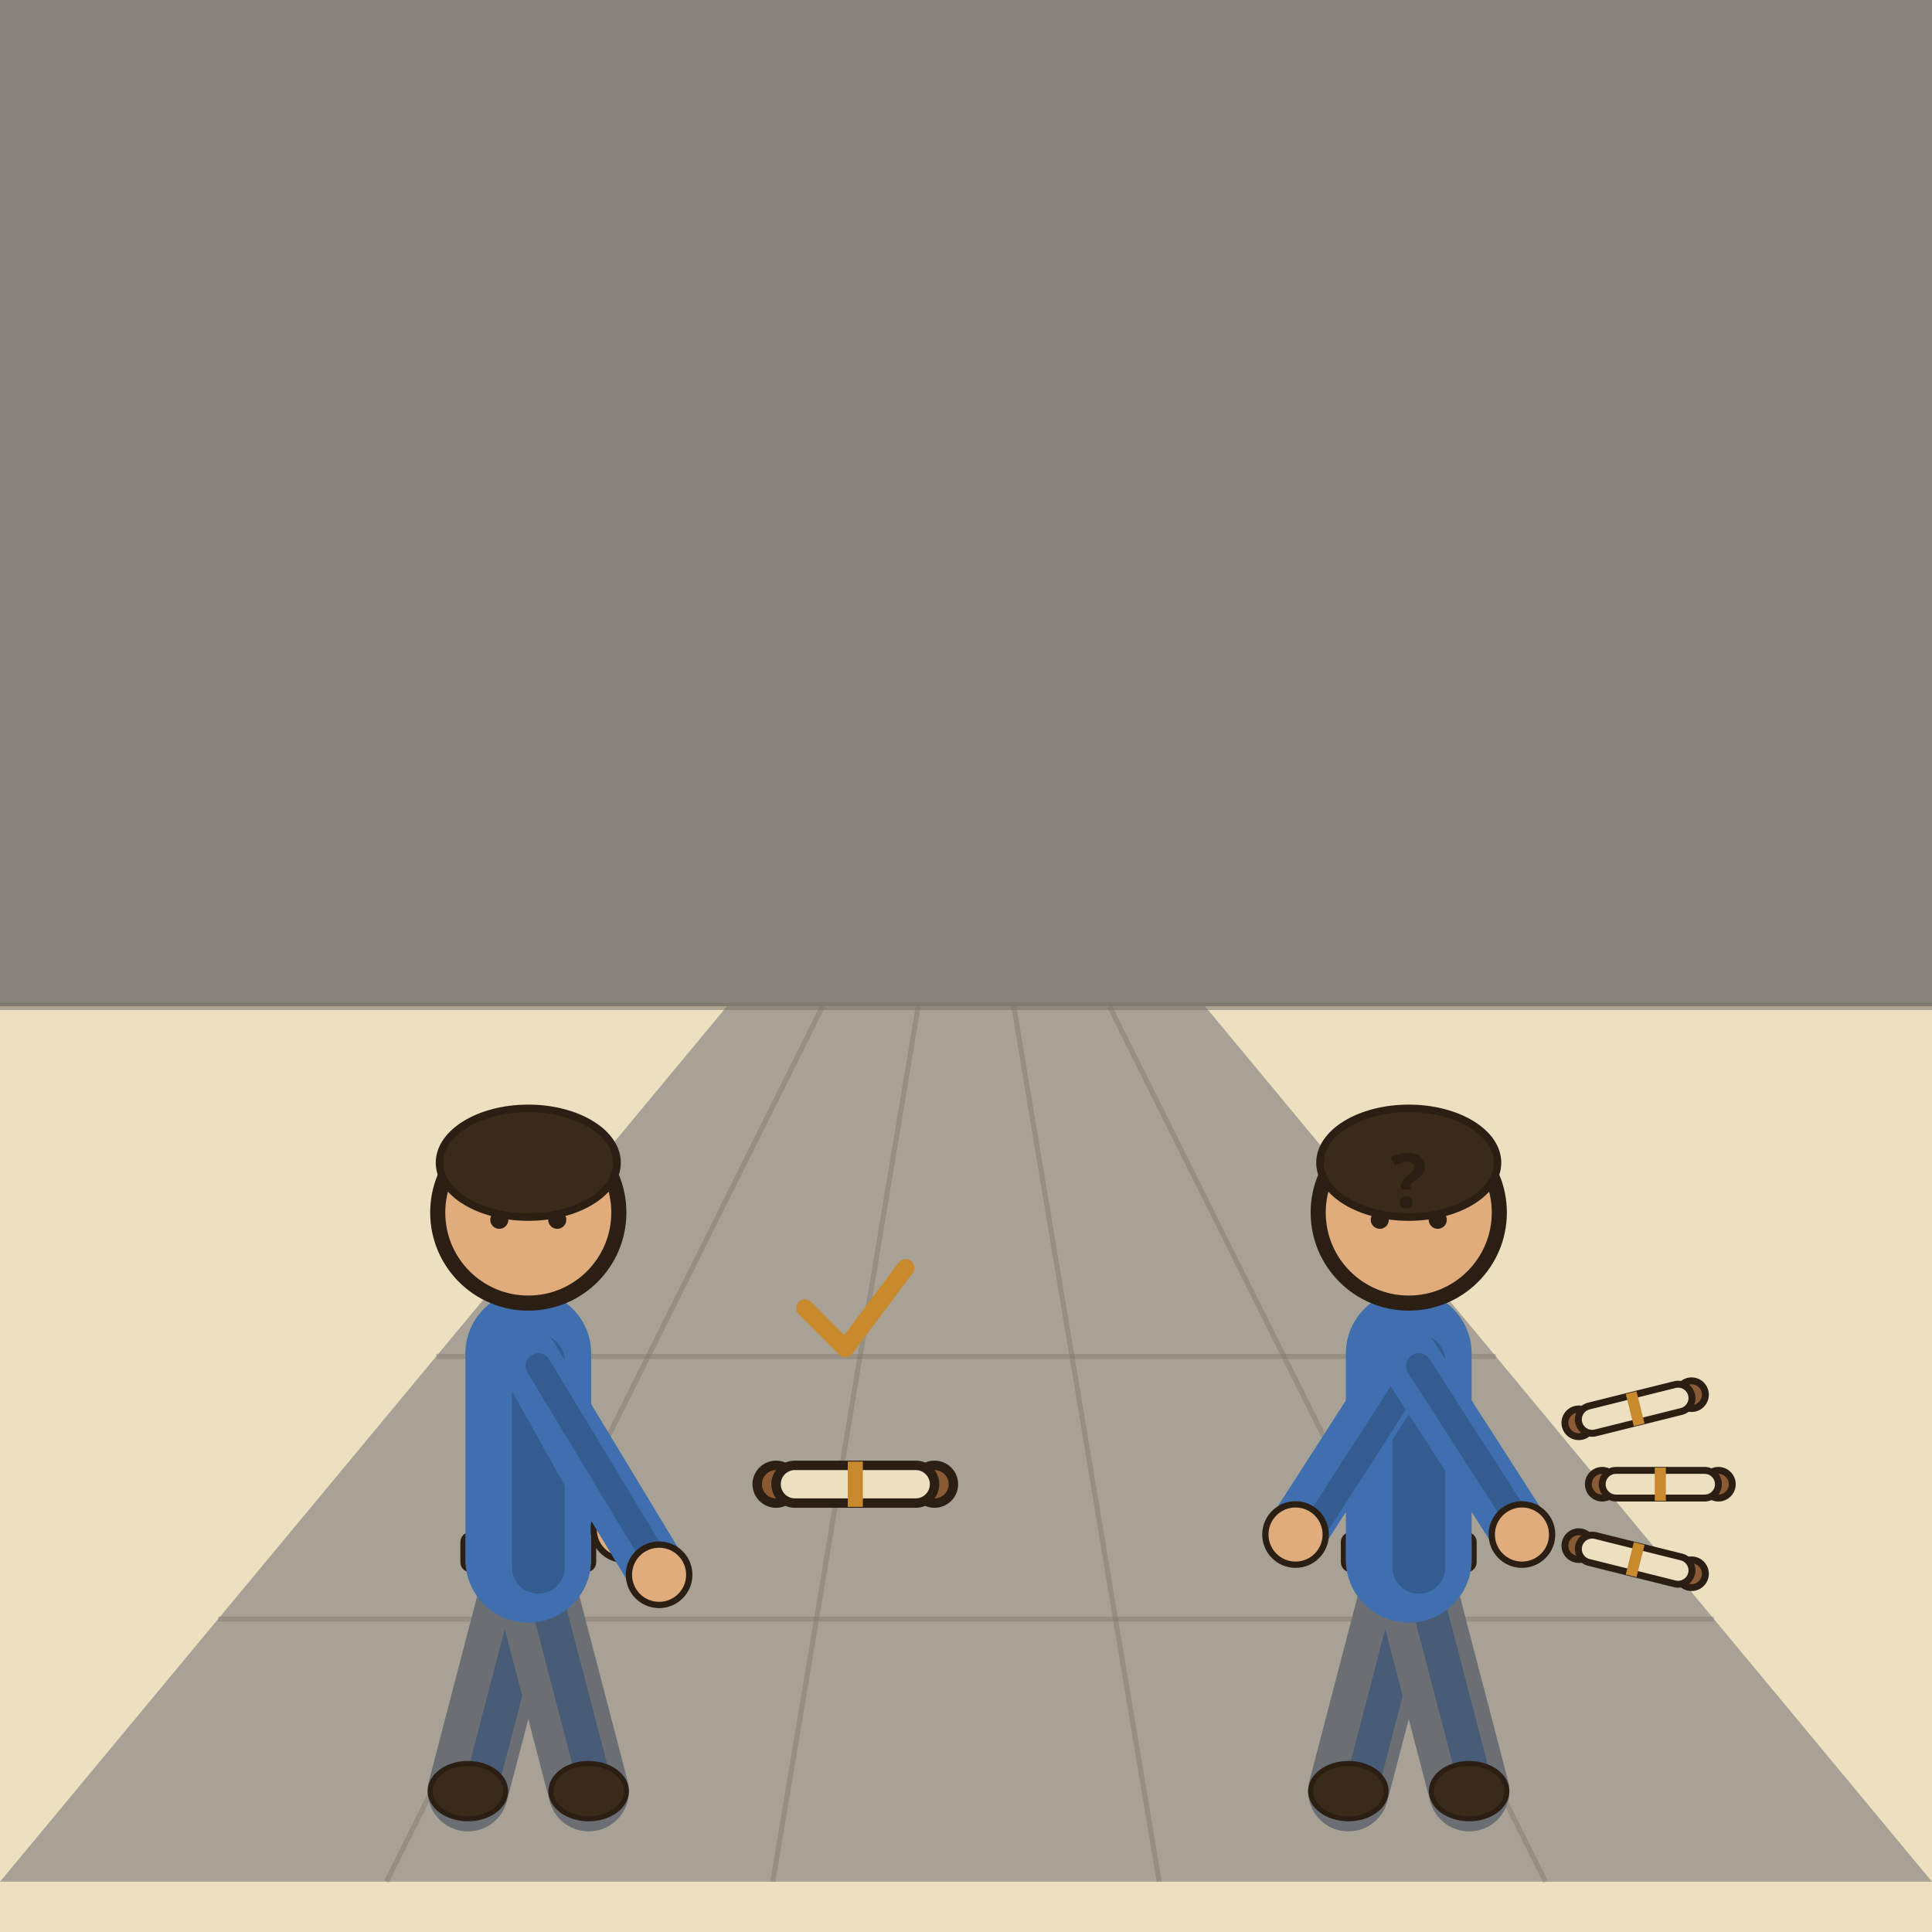
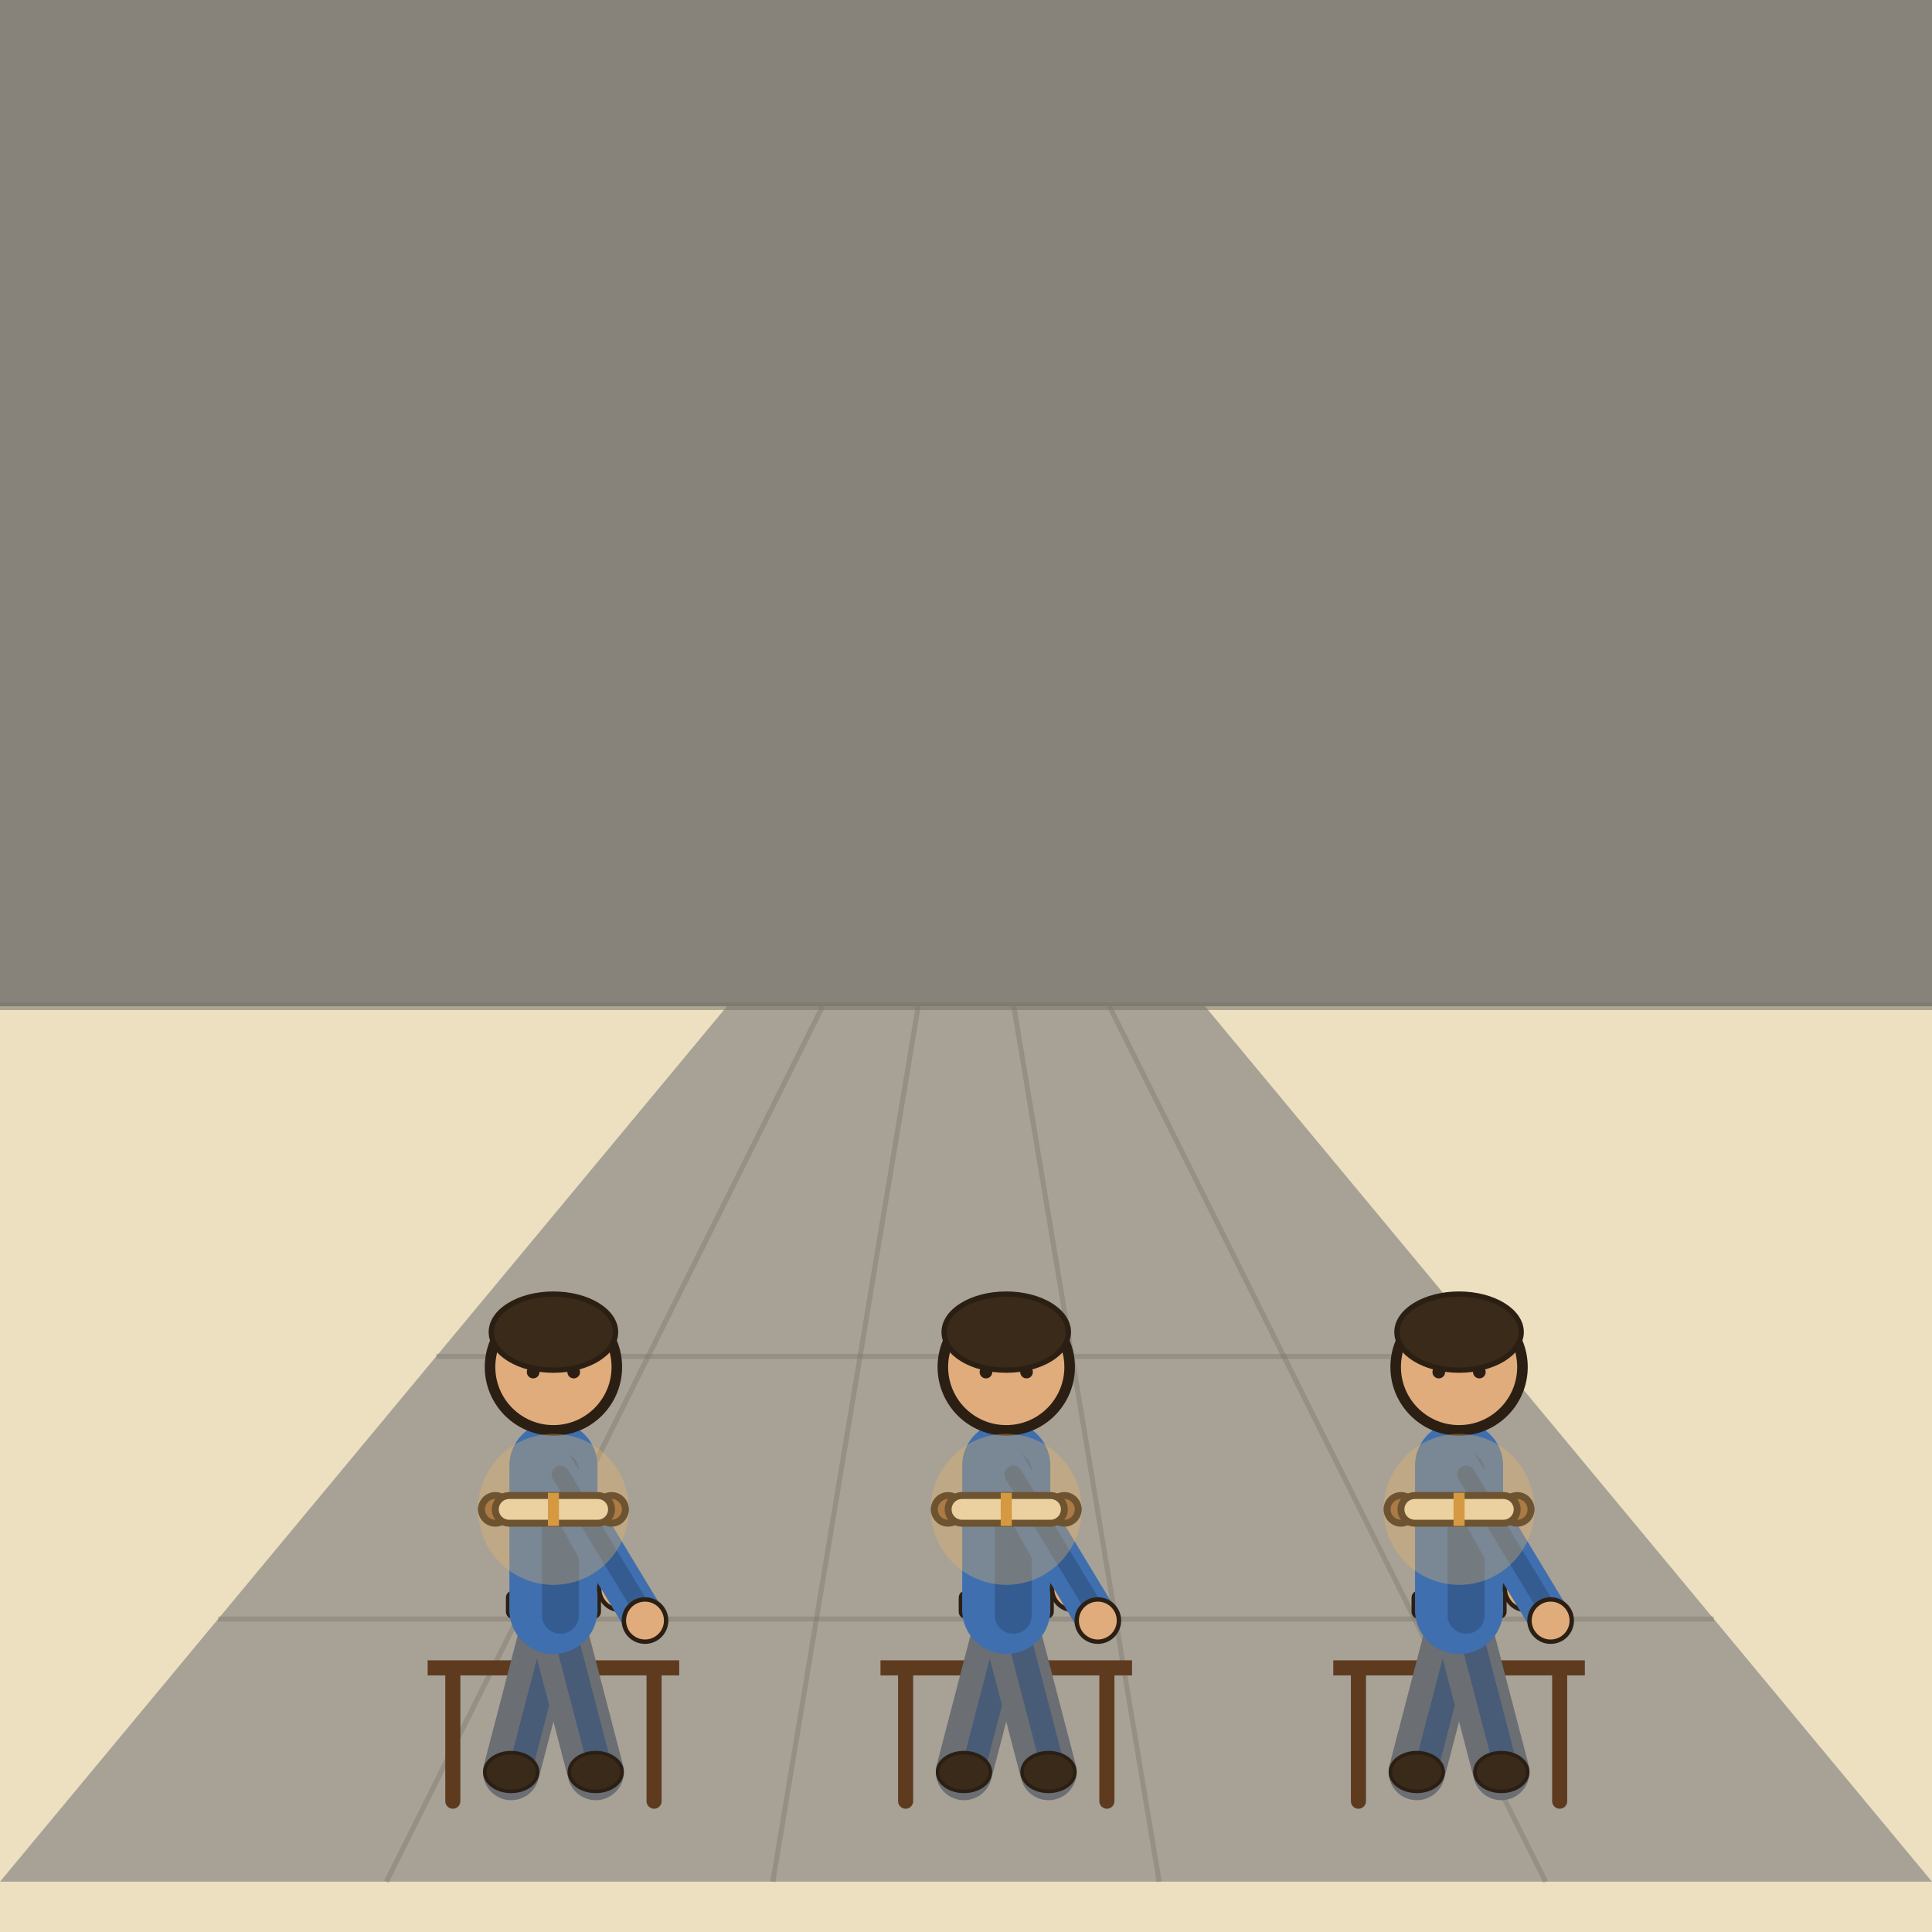
<svg xmlns="http://www.w3.org/2000/svg" viewBox="0 0 768 768">
  <rect x="0" y="0" width="768" height="768" fill="#ece0c0" />
  <rect x="0" y="0" width="768" height="400" fill="#87837a" />
  <polygon points="289,400 479,400 768,748 0,748" fill="#a8a196" />
  <line x1="327.0" y1="400" x2="153.6" y2="748" stroke="#7a7468" stroke-width="2" opacity="0.4" />
  <line x1="365.0" y1="400" x2="307.2" y2="748" stroke="#7a7468" stroke-width="2" opacity="0.4" />
  <line x1="403.0" y1="400" x2="460.8" y2="748" stroke="#7a7468" stroke-width="2" opacity="0.4" />
  <line x1="441.0" y1="400" x2="614.4" y2="748" stroke="#7a7468" stroke-width="2" opacity="0.4" />
  <line x1="173.4" y1="539.2" x2="594.6" y2="539.2" stroke="#7a7468" stroke-width="2" opacity="0.4" />
  <line x1="86.7" y1="643.6" x2="681.3" y2="643.6" stroke="#7a7468" stroke-width="2" opacity="0.4" />
  <line x1="0" y1="400" x2="768" y2="400" stroke="#7a7468" stroke-width="3" opacity="0.55" />
  <path d="M 65.0,280 L 65.0,60 Q 65.0,-50.0 110,-50.0 Q 155.0,-50.0 155.0,60 L 155.0,280" fill="none" stroke="#87837a" stroke-width="10" opacity="0.7" />
  <path d="M 613.0,280 L 613.0,60 Q 613.0,-50.0 658,-50.0 Q 703.0,-50.0 703.0,60 L 703.0,280" fill="none" stroke="#87837a" stroke-width="10" opacity="0.7" />
-   <g transform="translate(210,620) scale(1.0,1.0) rotate(0)">
+   <g transform="translate(220,660)">
+     <rect x="-50.0" y="0" width="100" height="6" fill="#5e3b1f" />
+     <line x1="-40.0" y1="6" x2="-40.0" y2="56" stroke="#5e3b1f" stroke-width="6" stroke-linecap="round" />
+     <line x1="40.0" y1="6" x2="40.0" y2="56" stroke="#5e3b1f" stroke-width="6" stroke-linecap="round" />
+   </g>
+   <g transform="translate(220,640) scale(0.7,0.7) rotate(0)">
    <line x1="0" y1="0" x2="-24" y2="92" stroke="#6b6e73" stroke-width="32" stroke-linecap="round" />
    <line x1="4" y1="3" x2="-20" y2="95" stroke="#2b4d7a" stroke-width="13.4" stroke-linecap="round" opacity="0.55" />
    <ellipse cx="-24" cy="92" rx="15" ry="11" fill="#3a2a1a" stroke="#2b1f14" stroke-width="2" />
    <line x1="0" y1="0" x2="24" y2="92" stroke="#6b6e73" stroke-width="32" stroke-linecap="round" />
    <line x1="4" y1="3" x2="28" y2="95" stroke="#2b4d7a" stroke-width="13.4" stroke-linecap="round" opacity="0.55" />
    <ellipse cx="24" cy="92" rx="15" ry="11" fill="#3a2a1a" stroke="#2b1f14" stroke-width="2" />
    <rect x="-26" y="-10" width="52" height="14" rx="3" fill="#2b4d7a" stroke="#2b1f14" stroke-width="2" />
    <line x1="0" y1="-82.0" x2="0" y2="0" stroke="#3f6fae" stroke-width="50" stroke-linecap="round" />
    <line x1="4" y1="-79.0" x2="4" y2="3" stroke="#2b4d7a" stroke-width="21.0" stroke-linecap="round" opacity="0.55" />
    <line x1="0" y1="-80" x2="38" y2="-12" stroke="#3f6fae" stroke-width="24" stroke-linecap="round" />
    <line x1="4" y1="-77" x2="42" y2="-9" stroke="#2b4d7a" stroke-width="10.1" stroke-linecap="round" opacity="0.55" />
    <circle cx="38" cy="-12" r="12" fill="#e0ac7c" stroke="#2b1f14" stroke-width="2.5" />
    <line x1="0" y1="-80" x2="52" y2="6" stroke="#3f6fae" stroke-width="24" stroke-linecap="round" />
    <line x1="4" y1="-77" x2="56" y2="9" stroke="#2b4d7a" stroke-width="10.1" stroke-linecap="round" opacity="0.55" />
    <circle cx="52" cy="6" r="12" fill="#e0ac7c" stroke="#2b1f14" stroke-width="2.5" />
    <circle cx="0" cy="-138" r="36" fill="#e0ac7c" stroke="#2b1f14" stroke-width="6" />
    <ellipse cx="0" cy="-157.8" rx="35.28" ry="21.6" fill="#3a2a1a" stroke="#2b1f14" stroke-width="3" />
    <circle cx="-11.52" cy="-135.12" r="3.6" fill="#2b1f14" />
    <circle cx="11.52" cy="-135.12" r="3.6" fill="#2b1f14" />
  </g>
-   <g transform="translate(340,590) rotate(0) scale(0.75)">
+   <g transform="translate(220,600) rotate(0) scale(0.55)">
    <circle cx="-42" cy="0" r="10" fill="#8a5a34" stroke="#2b1f14" stroke-width="5" />
    <circle cx="42" cy="0" r="10" fill="#8a5a34" stroke="#2b1f14" stroke-width="5" />
    <rect x="-42" y="-10" width="84" height="20" rx="10" fill="#ece0c0" stroke="#2b1f14" stroke-width="5" />
    <rect x="-4" y="-12" width="8" height="24" fill="#c98a2e" />
  </g>
-   <g transform="translate(340,520) scale(1.0)">
-     <polyline points="-20,0 -4.0,16.0 20,-16.0" fill="none" stroke="#c98a2e" stroke-width="7" stroke-linecap="round" stroke-linejoin="round" />
+   <circle cx="220" cy="600" r="30.0" fill="#e8b563" opacity="0.35" />
+   <g transform="translate(400,660)">
+     <rect x="-50.0" y="0" width="100" height="6" fill="#5e3b1f" />
+     <line x1="-40.0" y1="6" x2="-40.0" y2="56" stroke="#5e3b1f" stroke-width="6" stroke-linecap="round" />
+     <line x1="40.0" y1="6" x2="40.0" y2="56" stroke="#5e3b1f" stroke-width="6" stroke-linecap="round" />
  </g>
-   <g transform="translate(560,620) scale(1.0,1.0) rotate(0)">
+   <g transform="translate(400,640) scale(0.7,0.7) rotate(0)">
    <line x1="0" y1="0" x2="-24" y2="92" stroke="#6b6e73" stroke-width="32" stroke-linecap="round" />
    <line x1="4" y1="3" x2="-20" y2="95" stroke="#2b4d7a" stroke-width="13.4" stroke-linecap="round" opacity="0.55" />
    <ellipse cx="-24" cy="92" rx="15" ry="11" fill="#3a2a1a" stroke="#2b1f14" stroke-width="2" />
    <line x1="0" y1="0" x2="24" y2="92" stroke="#6b6e73" stroke-width="32" stroke-linecap="round" />
    <line x1="4" y1="3" x2="28" y2="95" stroke="#2b4d7a" stroke-width="13.4" stroke-linecap="round" opacity="0.55" />
    <ellipse cx="24" cy="92" rx="15" ry="11" fill="#3a2a1a" stroke="#2b1f14" stroke-width="2" />
    <rect x="-26" y="-10" width="52" height="14" rx="3" fill="#2b4d7a" stroke="#2b1f14" stroke-width="2" />
    <line x1="0" y1="-82.0" x2="0" y2="0" stroke="#3f6fae" stroke-width="50" stroke-linecap="round" />
    <line x1="4" y1="-79.0" x2="4" y2="3" stroke="#2b4d7a" stroke-width="21.0" stroke-linecap="round" opacity="0.55" />
-     <line x1="0" y1="-80" x2="-45" y2="-10" stroke="#3f6fae" stroke-width="24" stroke-linecap="round" />
-     <line x1="4" y1="-77" x2="-41" y2="-7" stroke="#2b4d7a" stroke-width="10.1" stroke-linecap="round" opacity="0.55" />
-     <circle cx="-45" cy="-10" r="12" fill="#e0ac7c" stroke="#2b1f14" stroke-width="2.5" />
-     <line x1="0" y1="-80" x2="45" y2="-10" stroke="#3f6fae" stroke-width="24" stroke-linecap="round" />
-     <line x1="4" y1="-77" x2="49" y2="-7" stroke="#2b4d7a" stroke-width="10.1" stroke-linecap="round" opacity="0.55" />
-     <circle cx="45" cy="-10" r="12" fill="#e0ac7c" stroke="#2b1f14" stroke-width="2.5" />
+     <line x1="0" y1="-80" x2="38" y2="-12" stroke="#3f6fae" stroke-width="24" stroke-linecap="round" />
+     <line x1="4" y1="-77" x2="42" y2="-9" stroke="#2b4d7a" stroke-width="10.1" stroke-linecap="round" opacity="0.55" />
+     <circle cx="38" cy="-12" r="12" fill="#e0ac7c" stroke="#2b1f14" stroke-width="2.5" />
+     <line x1="0" y1="-80" x2="52" y2="6" stroke="#3f6fae" stroke-width="24" stroke-linecap="round" />
+     <line x1="4" y1="-77" x2="56" y2="9" stroke="#2b4d7a" stroke-width="10.1" stroke-linecap="round" opacity="0.55" />
+     <circle cx="52" cy="6" r="12" fill="#e0ac7c" stroke="#2b1f14" stroke-width="2.5" />
    <circle cx="0" cy="-138" r="36" fill="#e0ac7c" stroke="#2b1f14" stroke-width="6" />
    <ellipse cx="0" cy="-157.8" rx="35.28" ry="21.6" fill="#3a2a1a" stroke="#2b1f14" stroke-width="3" />
    <circle cx="-11.52" cy="-135.12" r="3.6" fill="#2b1f14" />
    <circle cx="11.52" cy="-135.12" r="3.6" fill="#2b1f14" />
  </g>
-   <g transform="translate(650,560) rotate(-14) scale(0.55)">
+   <g transform="translate(400,600) rotate(0) scale(0.55)">
    <circle cx="-42" cy="0" r="10" fill="#8a5a34" stroke="#2b1f14" stroke-width="5" />
    <circle cx="42" cy="0" r="10" fill="#8a5a34" stroke="#2b1f14" stroke-width="5" />
    <rect x="-42" y="-10" width="84" height="20" rx="10" fill="#ece0c0" stroke="#2b1f14" stroke-width="5" />
    <rect x="-4" y="-12" width="8" height="24" fill="#c98a2e" />
  </g>
-   <g transform="translate(660,590) rotate(0) scale(0.55)">
+   <circle cx="400" cy="600" r="30.0" fill="#e8b563" opacity="0.35" />
+   <g transform="translate(580,660)">
+     <rect x="-50.0" y="0" width="100" height="6" fill="#5e3b1f" />
+     <line x1="-40.0" y1="6" x2="-40.0" y2="56" stroke="#5e3b1f" stroke-width="6" stroke-linecap="round" />
+     <line x1="40.0" y1="6" x2="40.0" y2="56" stroke="#5e3b1f" stroke-width="6" stroke-linecap="round" />
+   </g>
+   <g transform="translate(580,640) scale(0.7,0.7) rotate(0)">
+     <line x1="0" y1="0" x2="-24" y2="92" stroke="#6b6e73" stroke-width="32" stroke-linecap="round" />
+     <line x1="4" y1="3" x2="-20" y2="95" stroke="#2b4d7a" stroke-width="13.4" stroke-linecap="round" opacity="0.55" />
+     <ellipse cx="-24" cy="92" rx="15" ry="11" fill="#3a2a1a" stroke="#2b1f14" stroke-width="2" />
+     <line x1="0" y1="0" x2="24" y2="92" stroke="#6b6e73" stroke-width="32" stroke-linecap="round" />
+     <line x1="4" y1="3" x2="28" y2="95" stroke="#2b4d7a" stroke-width="13.4" stroke-linecap="round" opacity="0.55" />
+     <ellipse cx="24" cy="92" rx="15" ry="11" fill="#3a2a1a" stroke="#2b1f14" stroke-width="2" />
+     <rect x="-26" y="-10" width="52" height="14" rx="3" fill="#2b4d7a" stroke="#2b1f14" stroke-width="2" />
+     <line x1="0" y1="-82.0" x2="0" y2="0" stroke="#3f6fae" stroke-width="50" stroke-linecap="round" />
+     <line x1="4" y1="-79.0" x2="4" y2="3" stroke="#2b4d7a" stroke-width="21.0" stroke-linecap="round" opacity="0.55" />
+     <line x1="0" y1="-80" x2="38" y2="-12" stroke="#3f6fae" stroke-width="24" stroke-linecap="round" />
+     <line x1="4" y1="-77" x2="42" y2="-9" stroke="#2b4d7a" stroke-width="10.1" stroke-linecap="round" opacity="0.55" />
+     <circle cx="38" cy="-12" r="12" fill="#e0ac7c" stroke="#2b1f14" stroke-width="2.5" />
+     <line x1="0" y1="-80" x2="52" y2="6" stroke="#3f6fae" stroke-width="24" stroke-linecap="round" />
+     <line x1="4" y1="-77" x2="56" y2="9" stroke="#2b4d7a" stroke-width="10.1" stroke-linecap="round" opacity="0.55" />
+     <circle cx="52" cy="6" r="12" fill="#e0ac7c" stroke="#2b1f14" stroke-width="2.5" />
+     <circle cx="0" cy="-138" r="36" fill="#e0ac7c" stroke="#2b1f14" stroke-width="6" />
+     <ellipse cx="0" cy="-157.8" rx="35.28" ry="21.6" fill="#3a2a1a" stroke="#2b1f14" stroke-width="3" />
+     <circle cx="-11.52" cy="-135.12" r="3.6" fill="#2b1f14" />
+     <circle cx="11.52" cy="-135.12" r="3.6" fill="#2b1f14" />
+   </g>
+   <g transform="translate(580,600) rotate(0) scale(0.55)">
    <circle cx="-42" cy="0" r="10" fill="#8a5a34" stroke="#2b1f14" stroke-width="5" />
    <circle cx="42" cy="0" r="10" fill="#8a5a34" stroke="#2b1f14" stroke-width="5" />
    <rect x="-42" y="-10" width="84" height="20" rx="10" fill="#ece0c0" stroke="#2b1f14" stroke-width="5" />
    <rect x="-4" y="-12" width="8" height="24" fill="#c98a2e" />
  </g>
-   <g transform="translate(650,620) rotate(14) scale(0.55)">
-     <circle cx="-42" cy="0" r="10" fill="#8a5a34" stroke="#2b1f14" stroke-width="5" />
-     <circle cx="42" cy="0" r="10" fill="#8a5a34" stroke="#2b1f14" stroke-width="5" />
-     <rect x="-42" y="-10" width="84" height="20" rx="10" fill="#ece0c0" stroke="#2b1f14" stroke-width="5" />
-     <rect x="-4" y="-12" width="8" height="24" fill="#c98a2e" />
-   </g>
-   <text x="560" y="480" text-anchor="middle" font-family="'Trebuchet MS', 'Arial Black', sans-serif" font-size="30" font-weight="bold" fill="#2b1f14" transform="rotate(0 560 480)">?</text>
+   <circle cx="580" cy="600" r="30.0" fill="#e8b563" opacity="0.35" />
</svg>
